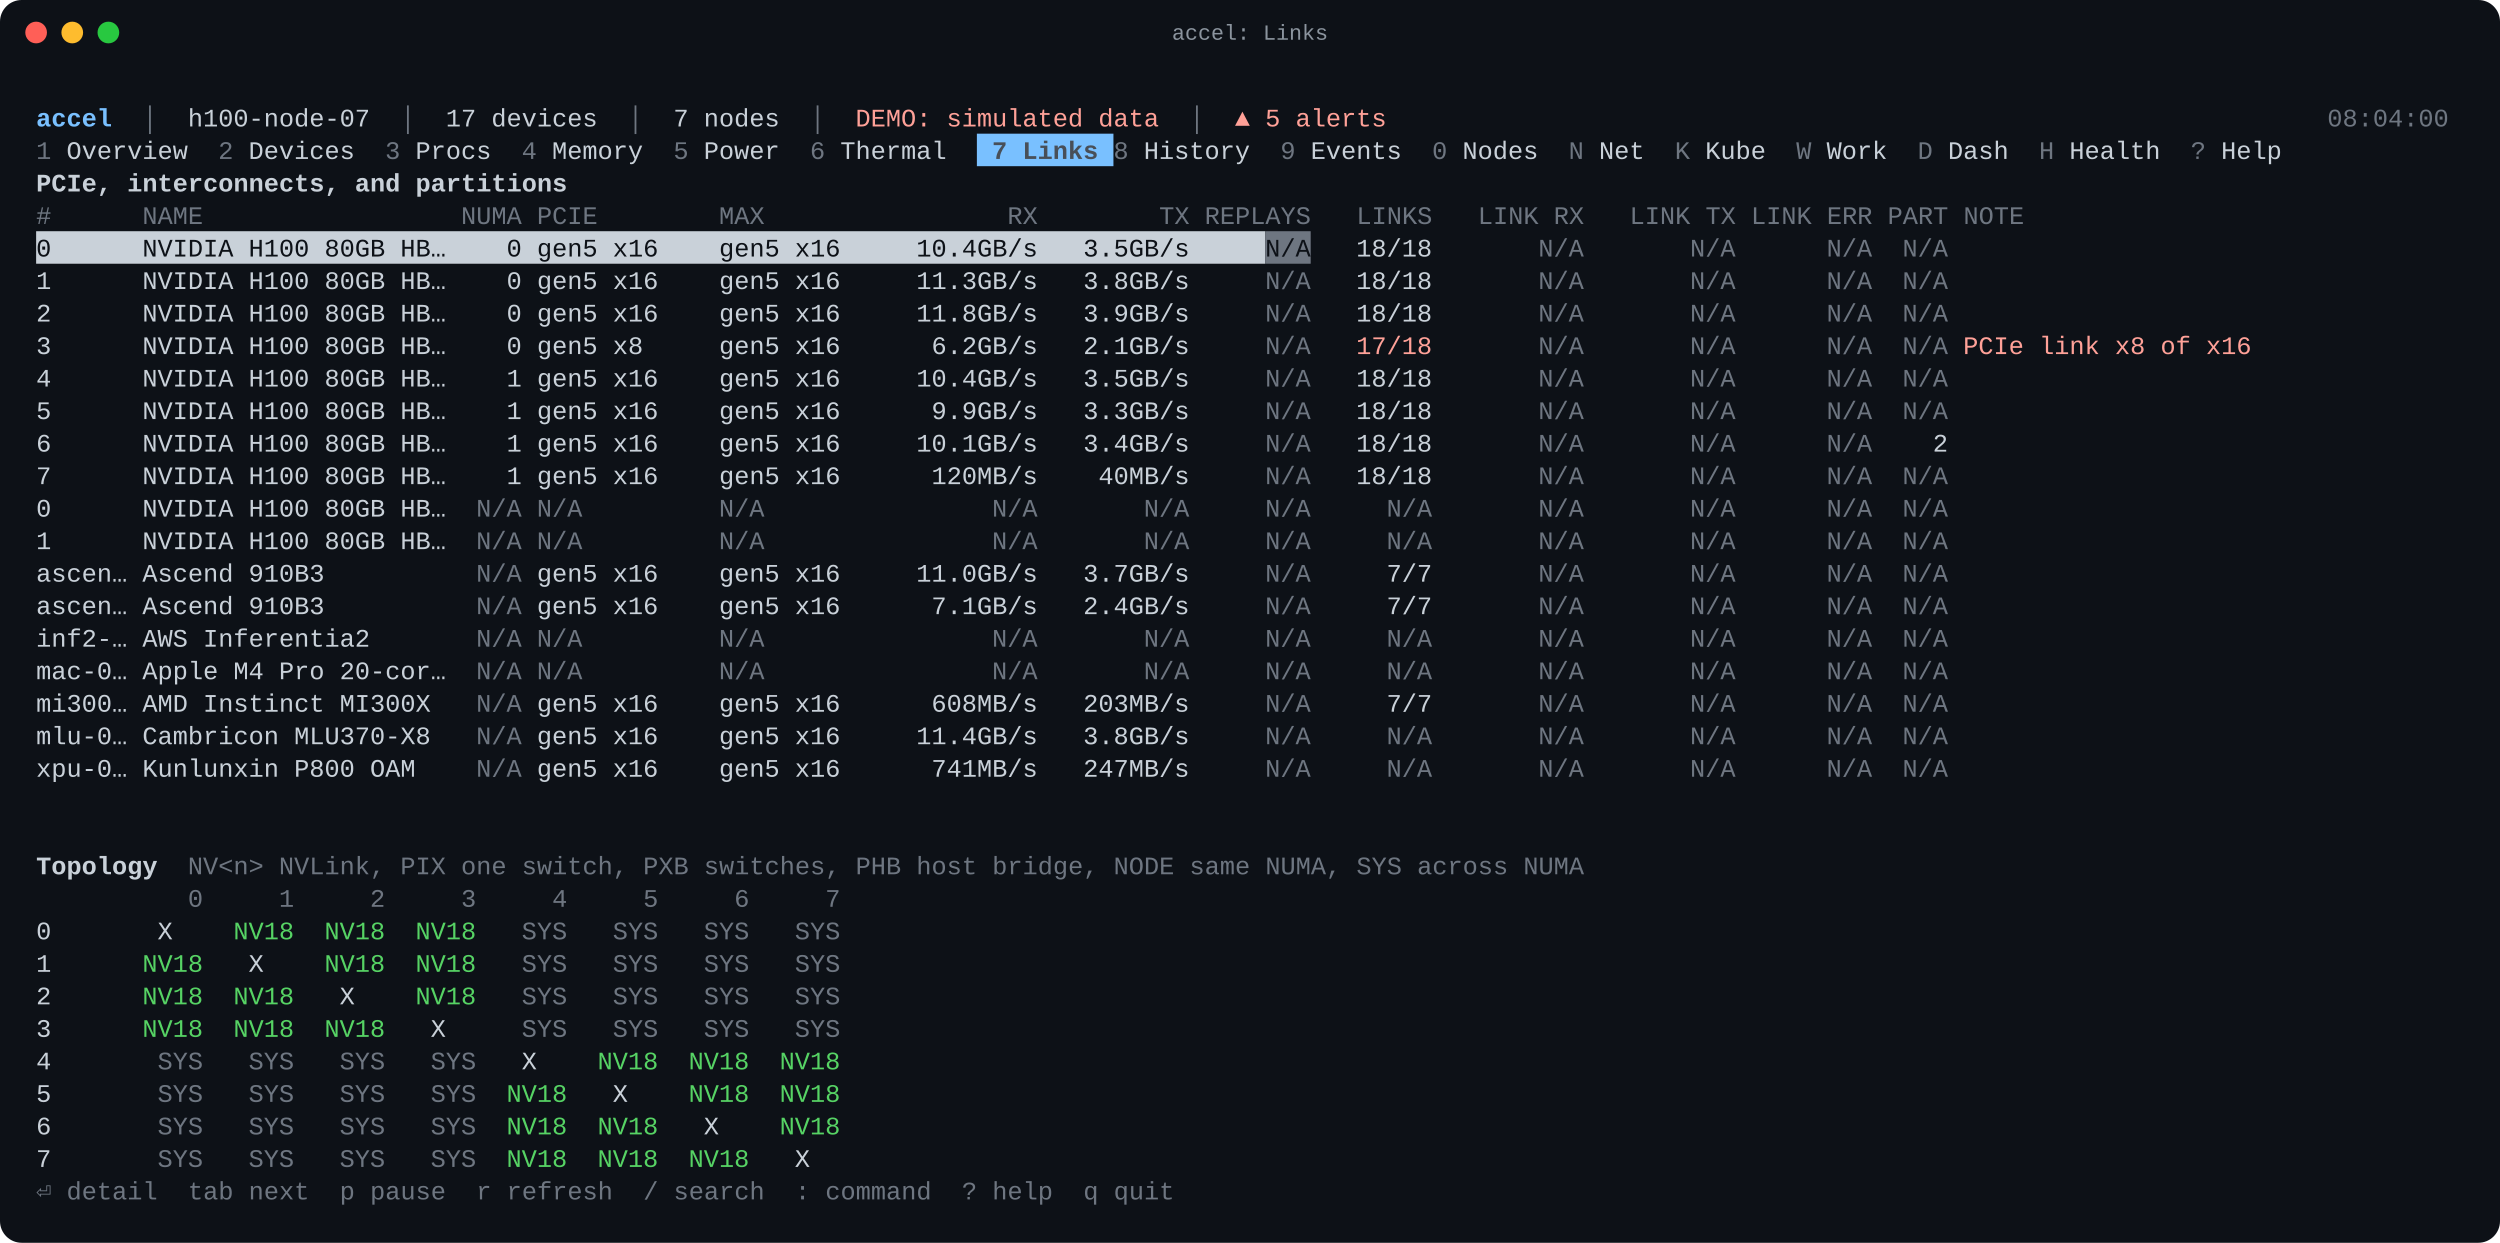
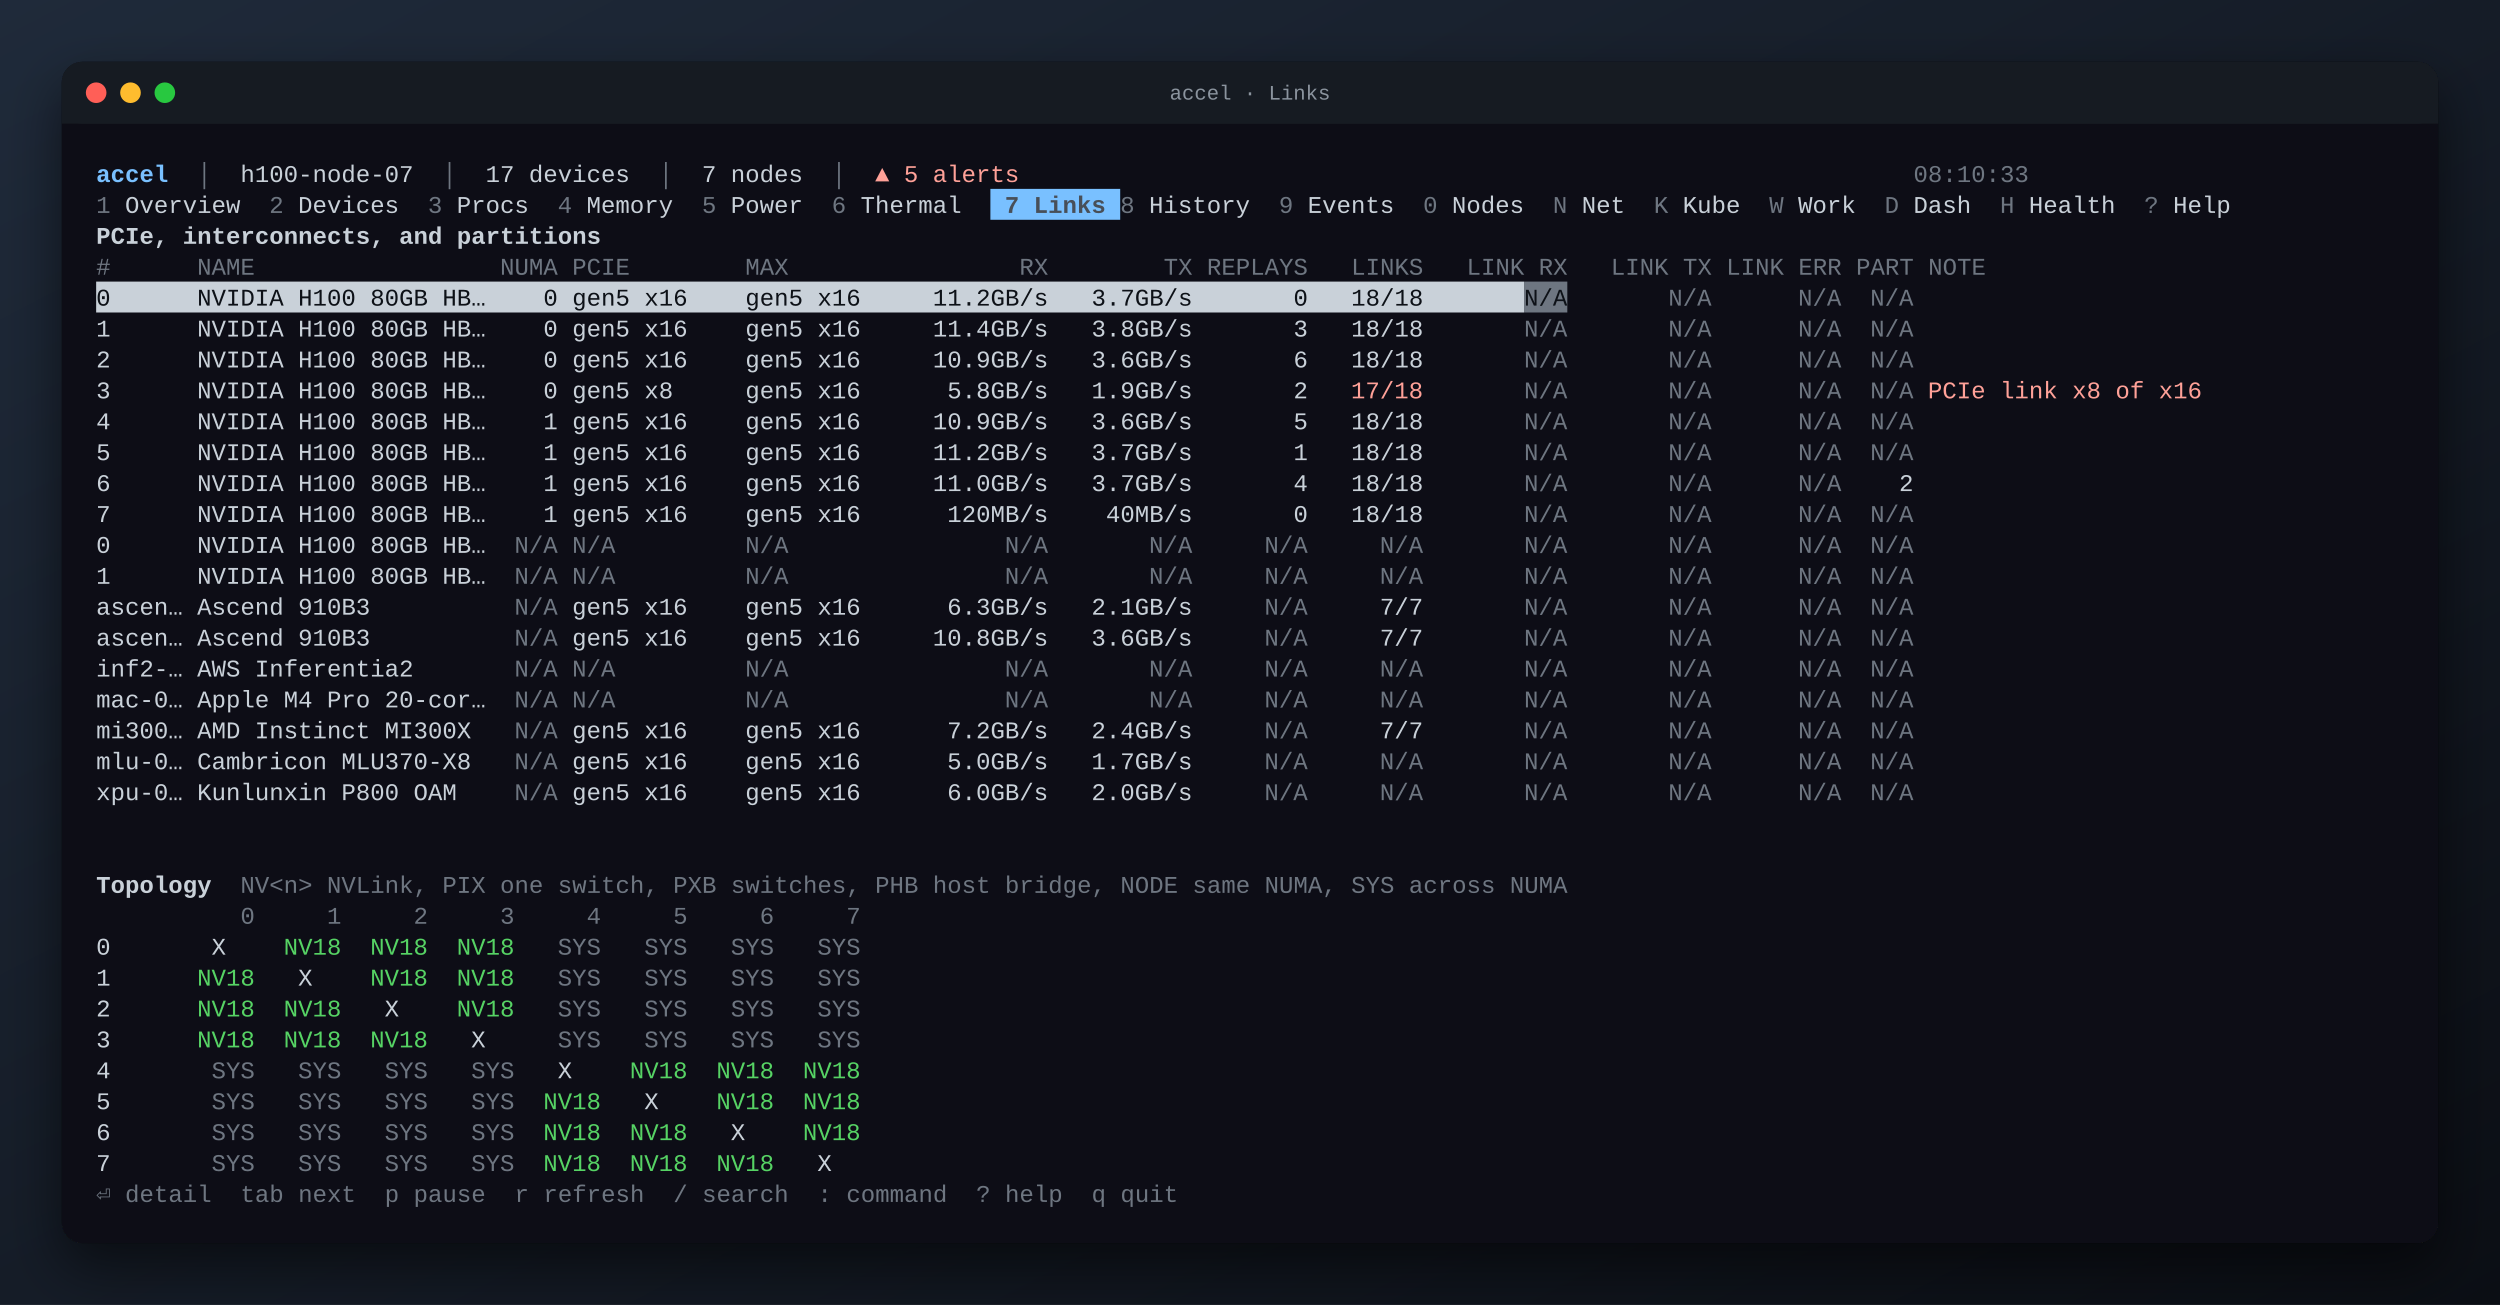
- <svg xmlns="http://www.w3.org/2000/svg" width="1384" height="688" viewBox="0 0 1384 688" font-family="JetBrains Mono, SFMono-Regular, Menlo, Consolas, Liberation Mono, monospace" font-size="14">
-   <rect width="100%" height="100%" rx="12" fill="#0d1117" />
-   <circle cx="20" cy="18" r="6" fill="#ff5f57" />
-   <circle cx="40" cy="18" r="6" fill="#febc2e" />
-   <circle cx="60" cy="18" r="6" fill="#28c840" />
-   <text x="50%" y="22" text-anchor="middle" fill="#8b949e" font-size="12">accel: Links</text>
-   <g xml:space="preserve">
+ <svg xmlns="http://www.w3.org/2000/svg" width="1456" height="760" viewBox="0 0 1456 760" font-family="JetBrains Mono, SFMono-Regular, Menlo, Consolas, Liberation Mono, monospace" font-size="14">
+   <defs>
+     <linearGradient id="desk" x1="0" y1="0" x2="1" y2="1">
+       <stop offset="0" stop-color="#1f2a3a" />
+       <stop offset="1" stop-color="#0b0e14" />
+     </linearGradient>
+     <filter id="shadow" x="-10%" y="-10%" width="120%" height="130%">
+       <feDropShadow dx="0" dy="14" stdDeviation="16" flood-color="#000" flood-opacity="0.55" />
+     </filter>
+   </defs>
+   <rect width="100%" height="100%" fill="url(#desk)" />
+   <rect x="36" y="36" width="1384" height="688" rx="12" fill="#0d1117" filter="url(#shadow)" />
+   <rect x="36" y="36" width="1384" height="36" rx="12" fill="#161b22" />
+   <rect x="36" y="60" width="1384" height="12" fill="#161b22" />
+   <circle cx="56" cy="54" r="6" fill="#ff5f57" />
+   <circle cx="76" cy="54" r="6" fill="#febc2e" />
+   <circle cx="96" cy="54" r="6" fill="#28c840" />
+   <text x="50%" y="58" text-anchor="middle" fill="#8b949e" font-size="12">accel · Links</text>
+   <g xml:space="preserve" transform="translate(36 36)">
    <text y="70.0" fill="#c9d1d9" xml:space="preserve" style="white-space:pre">
      <tspan x="20.0" fill="#79c0ff" font-weight="bold">accel</tspan>
      <tspan x="62.0" fill="#6e7681">  │  </tspan>
      <tspan x="104.0">h100-node-07</tspan>
      <tspan x="204.8" fill="#6e7681">  │  </tspan>
      <tspan x="246.8">17 devices</tspan>
      <tspan x="330.8" fill="#6e7681">  │  </tspan>
      <tspan x="372.8">7 nodes</tspan>
      <tspan x="431.6" fill="#6e7681">  │  </tspan>
-       <tspan x="473.6" fill="#ffa198">DEMO: simulated data</tspan>
-       <tspan x="641.6" fill="#6e7681">  │  </tspan>
-       <tspan x="683.6" fill="#ffa198">▲ 5 alerts</tspan>
-       <tspan x="1288.4" fill="#6e7681">08:04:00</tspan>
+       <tspan x="473.6" fill="#ffa198">▲ 5 alerts</tspan>
+       <tspan x="1078.4" fill="#6e7681">08:10:33                         </tspan>
    </text>
    <rect x="540.8" y="74.0" width="75.6" height="18.0" fill="#79c0ff" />
    <text y="88.0" fill="#c9d1d9" xml:space="preserve" style="white-space:pre">
      <tspan x="20.0" fill="#6e7681">1</tspan>
      <tspan x="28.4"> Overview  </tspan>
      <tspan x="120.8" fill="#6e7681">2</tspan>
      <tspan x="129.2"> Devices  </tspan>
      <tspan x="213.2" fill="#6e7681">3</tspan>
      <tspan x="221.6"> Procs  </tspan>
      <tspan x="288.8" fill="#6e7681">4</tspan>
      <tspan x="297.2"> Memory  </tspan>
      <tspan x="372.8" fill="#6e7681">5</tspan>
      <tspan x="381.2"> Power  </tspan>
      <tspan x="448.4" fill="#6e7681">6</tspan>
      <tspan x="456.8"> Thermal  </tspan>
      <tspan x="540.8" fill="#484f58" font-weight="bold"> 7 Links </tspan>
      <tspan x="616.4" fill="#6e7681">8</tspan>
      <tspan x="624.8"> History  </tspan>
      <tspan x="708.8" fill="#6e7681">9</tspan>
      <tspan x="717.2"> Events  </tspan>
      <tspan x="792.8" fill="#6e7681">0</tspan>
      <tspan x="801.2"> Nodes  </tspan>
      <tspan x="868.4" fill="#6e7681">N</tspan>
      <tspan x="876.8"> Net  </tspan>
      <tspan x="927.2" fill="#6e7681">K</tspan>
      <tspan x="935.6"> Kube  </tspan>
      <tspan x="994.4" fill="#6e7681">W</tspan>
      <tspan x="1002.8"> Work  </tspan>
      <tspan x="1061.6" fill="#6e7681">D</tspan>
      <tspan x="1070.0"> Dash  </tspan>
      <tspan x="1128.8" fill="#6e7681">H</tspan>
      <tspan x="1137.2"> Health  </tspan>
      <tspan x="1212.8" fill="#6e7681">?</tspan>
      <tspan x="1221.2"> Help  </tspan>
    </text>
    <text y="106.0" fill="#c9d1d9" xml:space="preserve" style="white-space:pre">
      <tspan x="20.0" font-weight="bold">PCIe, interconnects, and partitions</tspan>
    </text>
    <text y="124.0" fill="#c9d1d9" xml:space="preserve" style="white-space:pre">
      <tspan x="20.0" fill="#6e7681">#      NAME                 NUMA PCIE        MAX                RX        TX REPLAYS   LINKS   LINK RX   LINK TX LINK ERR PART NOTE                    </tspan>
    </text>
-     <rect x="20.0" y="128.0" width="680.4" height="18.0" fill="#c9d1d9" />
-     <rect x="700.4" y="128.0" width="25.2" height="18.0" fill="#6e7681" />
+     <rect x="20.0" y="128.0" width="831.6" height="18.0" fill="#c9d1d9" />
+     <rect x="851.6" y="128.0" width="25.2" height="18.0" fill="#6e7681" />
    <text y="142.0" fill="#c9d1d9" xml:space="preserve" style="white-space:pre">
-       <tspan x="20.0" fill="#0d1117">0      NVIDIA H100 80GB HB…    0 gen5 x16    gen5 x16     10.4GB/s   3.5GB/s     </tspan>
-       <tspan x="700.4" fill="#0d1117">N/A</tspan>
-       <tspan x="725.6">   18/18       </tspan>
-       <tspan x="851.6" fill="#6e7681">N/A</tspan>
+       <tspan x="20.0" fill="#0d1117">0      NVIDIA H100 80GB HB…    0 gen5 x16    gen5 x16     11.2GB/s   3.7GB/s       0   18/18       </tspan>
+       <tspan x="851.6" fill="#0d1117">N/A</tspan>
      <tspan x="935.6" fill="#6e7681">N/A</tspan>
      <tspan x="1011.2" fill="#6e7681">N/A</tspan>
      <tspan x="1053.2" fill="#6e7681">N/A</tspan>
    </text>
    <text y="160.0" fill="#c9d1d9" xml:space="preserve" style="white-space:pre">
-       <tspan x="20.0">1      NVIDIA H100 80GB HB…    0 gen5 x16    gen5 x16     11.3GB/s   3.8GB/s     </tspan>
-       <tspan x="700.4" fill="#6e7681">N/A</tspan>
-       <tspan x="725.6">   18/18       </tspan>
+       <tspan x="20.0">1      NVIDIA H100 80GB HB…    0 gen5 x16    gen5 x16     11.4GB/s   3.8GB/s       3   18/18       </tspan>
      <tspan x="851.6" fill="#6e7681">N/A</tspan>
      <tspan x="935.6" fill="#6e7681">N/A</tspan>
      <tspan x="1011.2" fill="#6e7681">N/A</tspan>
      <tspan x="1053.2" fill="#6e7681">N/A</tspan>
    </text>
    <text y="178.0" fill="#c9d1d9" xml:space="preserve" style="white-space:pre">
-       <tspan x="20.0">2      NVIDIA H100 80GB HB…    0 gen5 x16    gen5 x16     11.8GB/s   3.9GB/s     </tspan>
-       <tspan x="700.4" fill="#6e7681">N/A</tspan>
-       <tspan x="725.6">   18/18       </tspan>
+       <tspan x="20.0">2      NVIDIA H100 80GB HB…    0 gen5 x16    gen5 x16     10.9GB/s   3.6GB/s       6   18/18       </tspan>
      <tspan x="851.6" fill="#6e7681">N/A</tspan>
      <tspan x="935.6" fill="#6e7681">N/A</tspan>
      <tspan x="1011.2" fill="#6e7681">N/A</tspan>
      <tspan x="1053.2" fill="#6e7681">N/A</tspan>
    </text>
    <text y="196.0" fill="#c9d1d9" xml:space="preserve" style="white-space:pre">
-       <tspan x="20.0">3      NVIDIA H100 80GB HB…    0 gen5 x8     gen5 x16      6.2GB/s   2.1GB/s     </tspan>
-       <tspan x="700.4" fill="#6e7681">N/A</tspan>
+       <tspan x="20.0">3      NVIDIA H100 80GB HB…    0 gen5 x8     gen5 x16      5.8GB/s   1.9GB/s       2   </tspan>
      <tspan x="750.8" fill="#ffa198">17/18</tspan>
      <tspan x="851.6" fill="#6e7681">N/A</tspan>
      <tspan x="935.6" fill="#6e7681">N/A</tspan>
      <tspan x="1011.2" fill="#6e7681">N/A</tspan>
      <tspan x="1053.2" fill="#6e7681">N/A</tspan>
      <tspan x="1086.8" fill="#ffa198">PCIe link x8 of x16</tspan>
    </text>
    <text y="214.0" fill="#c9d1d9" xml:space="preserve" style="white-space:pre">
-       <tspan x="20.0">4      NVIDIA H100 80GB HB…    1 gen5 x16    gen5 x16     10.4GB/s   3.5GB/s     </tspan>
-       <tspan x="700.4" fill="#6e7681">N/A</tspan>
-       <tspan x="725.6">   18/18       </tspan>
+       <tspan x="20.0">4      NVIDIA H100 80GB HB…    1 gen5 x16    gen5 x16     10.9GB/s   3.6GB/s       5   18/18       </tspan>
      <tspan x="851.6" fill="#6e7681">N/A</tspan>
      <tspan x="935.6" fill="#6e7681">N/A</tspan>
      <tspan x="1011.2" fill="#6e7681">N/A</tspan>
      <tspan x="1053.2" fill="#6e7681">N/A</tspan>
    </text>
    <text y="232.0" fill="#c9d1d9" xml:space="preserve" style="white-space:pre">
-       <tspan x="20.0">5      NVIDIA H100 80GB HB…    1 gen5 x16    gen5 x16      9.9GB/s   3.3GB/s     </tspan>
-       <tspan x="700.4" fill="#6e7681">N/A</tspan>
-       <tspan x="725.6">   18/18       </tspan>
+       <tspan x="20.0">5      NVIDIA H100 80GB HB…    1 gen5 x16    gen5 x16     11.2GB/s   3.7GB/s       1   18/18       </tspan>
      <tspan x="851.6" fill="#6e7681">N/A</tspan>
      <tspan x="935.6" fill="#6e7681">N/A</tspan>
      <tspan x="1011.2" fill="#6e7681">N/A</tspan>
      <tspan x="1053.2" fill="#6e7681">N/A</tspan>
    </text>
    <text y="250.0" fill="#c9d1d9" xml:space="preserve" style="white-space:pre">
-       <tspan x="20.0">6      NVIDIA H100 80GB HB…    1 gen5 x16    gen5 x16     10.1GB/s   3.4GB/s     </tspan>
-       <tspan x="700.4" fill="#6e7681">N/A</tspan>
-       <tspan x="725.6">   18/18       </tspan>
+       <tspan x="20.0">6      NVIDIA H100 80GB HB…    1 gen5 x16    gen5 x16     11.0GB/s   3.7GB/s       4   18/18       </tspan>
      <tspan x="851.6" fill="#6e7681">N/A</tspan>
      <tspan x="935.6" fill="#6e7681">N/A</tspan>
      <tspan x="1011.2" fill="#6e7681">N/A</tspan>
      <tspan x="1036.4">    2                         </tspan>
    </text>
    <text y="268.0" fill="#c9d1d9" xml:space="preserve" style="white-space:pre">
-       <tspan x="20.0">7      NVIDIA H100 80GB HB…    1 gen5 x16    gen5 x16      120MB/s    40MB/s     </tspan>
-       <tspan x="700.4" fill="#6e7681">N/A</tspan>
-       <tspan x="725.6">   18/18       </tspan>
+       <tspan x="20.0">7      NVIDIA H100 80GB HB…    1 gen5 x16    gen5 x16      120MB/s    40MB/s       0   18/18       </tspan>
      <tspan x="851.6" fill="#6e7681">N/A</tspan>
      <tspan x="935.6" fill="#6e7681">N/A</tspan>
      <tspan x="1011.2" fill="#6e7681">N/A</tspan>
      <tspan x="1053.2" fill="#6e7681">N/A</tspan>
    </text>
    <text y="286.0" fill="#c9d1d9" xml:space="preserve" style="white-space:pre">
      <tspan x="20.0">0      NVIDIA H100 80GB HB…  </tspan>
      <tspan x="263.6" fill="#6e7681">N/A</tspan>
      <tspan x="297.2" fill="#6e7681">N/A</tspan>
      <tspan x="398.0" fill="#6e7681">N/A</tspan>
      <tspan x="549.2" fill="#6e7681">N/A</tspan>
      <tspan x="633.2" fill="#6e7681">N/A</tspan>
      <tspan x="700.4" fill="#6e7681">N/A</tspan>
      <tspan x="767.6" fill="#6e7681">N/A</tspan>
      <tspan x="851.6" fill="#6e7681">N/A</tspan>
      <tspan x="935.6" fill="#6e7681">N/A</tspan>
      <tspan x="1011.2" fill="#6e7681">N/A</tspan>
      <tspan x="1053.2" fill="#6e7681">N/A</tspan>
    </text>
    <text y="304.0" fill="#c9d1d9" xml:space="preserve" style="white-space:pre">
      <tspan x="20.0">1      NVIDIA H100 80GB HB…  </tspan>
      <tspan x="263.6" fill="#6e7681">N/A</tspan>
      <tspan x="297.2" fill="#6e7681">N/A</tspan>
      <tspan x="398.0" fill="#6e7681">N/A</tspan>
      <tspan x="549.2" fill="#6e7681">N/A</tspan>
      <tspan x="633.2" fill="#6e7681">N/A</tspan>
      <tspan x="700.4" fill="#6e7681">N/A</tspan>
      <tspan x="767.6" fill="#6e7681">N/A</tspan>
      <tspan x="851.6" fill="#6e7681">N/A</tspan>
      <tspan x="935.6" fill="#6e7681">N/A</tspan>
      <tspan x="1011.2" fill="#6e7681">N/A</tspan>
      <tspan x="1053.2" fill="#6e7681">N/A</tspan>
    </text>
    <text y="322.0" fill="#c9d1d9" xml:space="preserve" style="white-space:pre">
      <tspan x="20.0">ascen… Ascend 910B3          </tspan>
      <tspan x="263.6" fill="#6e7681">N/A</tspan>
-       <tspan x="288.8"> gen5 x16    gen5 x16     11.0GB/s   3.7GB/s     </tspan>
+       <tspan x="288.8"> gen5 x16    gen5 x16      6.3GB/s   2.1GB/s     </tspan>
      <tspan x="700.4" fill="#6e7681">N/A</tspan>
      <tspan x="725.6">     7/7       </tspan>
      <tspan x="851.6" fill="#6e7681">N/A</tspan>
      <tspan x="935.6" fill="#6e7681">N/A</tspan>
      <tspan x="1011.2" fill="#6e7681">N/A</tspan>
      <tspan x="1053.2" fill="#6e7681">N/A</tspan>
    </text>
    <text y="340.0" fill="#c9d1d9" xml:space="preserve" style="white-space:pre">
      <tspan x="20.0">ascen… Ascend 910B3          </tspan>
      <tspan x="263.6" fill="#6e7681">N/A</tspan>
-       <tspan x="288.8"> gen5 x16    gen5 x16      7.1GB/s   2.4GB/s     </tspan>
+       <tspan x="288.8"> gen5 x16    gen5 x16     10.8GB/s   3.6GB/s     </tspan>
      <tspan x="700.4" fill="#6e7681">N/A</tspan>
      <tspan x="725.6">     7/7       </tspan>
      <tspan x="851.6" fill="#6e7681">N/A</tspan>
      <tspan x="935.6" fill="#6e7681">N/A</tspan>
      <tspan x="1011.2" fill="#6e7681">N/A</tspan>
      <tspan x="1053.2" fill="#6e7681">N/A</tspan>
    </text>
    <text y="358.0" fill="#c9d1d9" xml:space="preserve" style="white-space:pre">
      <tspan x="20.0">inf2-… AWS Inferentia2       </tspan>
      <tspan x="263.6" fill="#6e7681">N/A</tspan>
      <tspan x="297.2" fill="#6e7681">N/A</tspan>
      <tspan x="398.0" fill="#6e7681">N/A</tspan>
      <tspan x="549.2" fill="#6e7681">N/A</tspan>
      <tspan x="633.2" fill="#6e7681">N/A</tspan>
      <tspan x="700.4" fill="#6e7681">N/A</tspan>
      <tspan x="767.6" fill="#6e7681">N/A</tspan>
      <tspan x="851.6" fill="#6e7681">N/A</tspan>
      <tspan x="935.6" fill="#6e7681">N/A</tspan>
      <tspan x="1011.2" fill="#6e7681">N/A</tspan>
      <tspan x="1053.2" fill="#6e7681">N/A</tspan>
    </text>
    <text y="376.0" fill="#c9d1d9" xml:space="preserve" style="white-space:pre">
      <tspan x="20.0">mac-0… Apple M4 Pro 20-cor…  </tspan>
      <tspan x="263.6" fill="#6e7681">N/A</tspan>
      <tspan x="297.2" fill="#6e7681">N/A</tspan>
      <tspan x="398.0" fill="#6e7681">N/A</tspan>
      <tspan x="549.2" fill="#6e7681">N/A</tspan>
      <tspan x="633.2" fill="#6e7681">N/A</tspan>
      <tspan x="700.4" fill="#6e7681">N/A</tspan>
      <tspan x="767.6" fill="#6e7681">N/A</tspan>
      <tspan x="851.6" fill="#6e7681">N/A</tspan>
      <tspan x="935.6" fill="#6e7681">N/A</tspan>
      <tspan x="1011.2" fill="#6e7681">N/A</tspan>
      <tspan x="1053.2" fill="#6e7681">N/A</tspan>
    </text>
    <text y="394.0" fill="#c9d1d9" xml:space="preserve" style="white-space:pre">
      <tspan x="20.0">mi300… AMD Instinct MI300X   </tspan>
      <tspan x="263.6" fill="#6e7681">N/A</tspan>
-       <tspan x="288.8"> gen5 x16    gen5 x16      608MB/s   203MB/s     </tspan>
+       <tspan x="288.8"> gen5 x16    gen5 x16      7.2GB/s   2.4GB/s     </tspan>
      <tspan x="700.4" fill="#6e7681">N/A</tspan>
      <tspan x="725.6">     7/7       </tspan>
      <tspan x="851.6" fill="#6e7681">N/A</tspan>
      <tspan x="935.6" fill="#6e7681">N/A</tspan>
      <tspan x="1011.2" fill="#6e7681">N/A</tspan>
      <tspan x="1053.2" fill="#6e7681">N/A</tspan>
    </text>
    <text y="412.0" fill="#c9d1d9" xml:space="preserve" style="white-space:pre">
      <tspan x="20.0">mlu-0… Cambricon MLU370-X8   </tspan>
      <tspan x="263.6" fill="#6e7681">N/A</tspan>
-       <tspan x="288.8"> gen5 x16    gen5 x16     11.4GB/s   3.8GB/s     </tspan>
+       <tspan x="288.8"> gen5 x16    gen5 x16      5.0GB/s   1.7GB/s     </tspan>
      <tspan x="700.4" fill="#6e7681">N/A</tspan>
      <tspan x="767.6" fill="#6e7681">N/A</tspan>
      <tspan x="851.6" fill="#6e7681">N/A</tspan>
      <tspan x="935.6" fill="#6e7681">N/A</tspan>
      <tspan x="1011.2" fill="#6e7681">N/A</tspan>
      <tspan x="1053.2" fill="#6e7681">N/A</tspan>
    </text>
    <text y="430.0" fill="#c9d1d9" xml:space="preserve" style="white-space:pre">
      <tspan x="20.0">xpu-0… Kunlunxin P800 OAM    </tspan>
      <tspan x="263.6" fill="#6e7681">N/A</tspan>
-       <tspan x="288.8"> gen5 x16    gen5 x16      741MB/s   247MB/s     </tspan>
+       <tspan x="288.8"> gen5 x16    gen5 x16      6.0GB/s   2.0GB/s     </tspan>
      <tspan x="700.4" fill="#6e7681">N/A</tspan>
      <tspan x="767.6" fill="#6e7681">N/A</tspan>
      <tspan x="851.6" fill="#6e7681">N/A</tspan>
      <tspan x="935.6" fill="#6e7681">N/A</tspan>
      <tspan x="1011.2" fill="#6e7681">N/A</tspan>
      <tspan x="1053.2" fill="#6e7681">N/A</tspan>
    </text>
    <text y="484.0" fill="#c9d1d9" xml:space="preserve" style="white-space:pre">
      <tspan x="20.0" font-weight="bold">Topology</tspan>
      <tspan x="87.2" fill="#6e7681">  NV&lt;n&gt; NVLink, PIX one switch, PXB switches, PHB host bridge, NODE same NUMA, SYS across NUMA</tspan>
    </text>
    <text y="502.0" fill="#c9d1d9" xml:space="preserve" style="white-space:pre">
      <tspan x="20.0" fill="#6e7681">          0     1     2     3     4     5     6     7 </tspan>
    </text>
    <text y="520.0" fill="#c9d1d9" xml:space="preserve" style="white-space:pre">
      <tspan x="20.0">0       X   </tspan>
      <tspan x="120.8" fill="#56d364"> NV18</tspan>
      <tspan x="171.2" fill="#56d364"> NV18</tspan>
      <tspan x="221.6" fill="#56d364"> NV18</tspan>
      <tspan x="272.0" fill="#6e7681">  SYS</tspan>
      <tspan x="322.4" fill="#6e7681">  SYS</tspan>
      <tspan x="372.8" fill="#6e7681">  SYS</tspan>
      <tspan x="423.2" fill="#6e7681">  SYS</tspan>
    </text>
    <text y="538.0" fill="#c9d1d9" xml:space="preserve" style="white-space:pre">
      <tspan x="20.0">1     </tspan>
      <tspan x="70.4" fill="#56d364"> NV18</tspan>
      <tspan x="112.4">   X   </tspan>
      <tspan x="171.2" fill="#56d364"> NV18</tspan>
      <tspan x="221.6" fill="#56d364"> NV18</tspan>
      <tspan x="272.0" fill="#6e7681">  SYS</tspan>
      <tspan x="322.4" fill="#6e7681">  SYS</tspan>
      <tspan x="372.8" fill="#6e7681">  SYS</tspan>
      <tspan x="423.2" fill="#6e7681">  SYS</tspan>
    </text>
    <text y="556.0" fill="#c9d1d9" xml:space="preserve" style="white-space:pre">
      <tspan x="20.0">2     </tspan>
      <tspan x="70.4" fill="#56d364"> NV18</tspan>
      <tspan x="120.8" fill="#56d364"> NV18</tspan>
      <tspan x="162.8">   X   </tspan>
      <tspan x="221.6" fill="#56d364"> NV18</tspan>
      <tspan x="272.0" fill="#6e7681">  SYS</tspan>
      <tspan x="322.4" fill="#6e7681">  SYS</tspan>
      <tspan x="372.8" fill="#6e7681">  SYS</tspan>
      <tspan x="423.2" fill="#6e7681">  SYS</tspan>
    </text>
    <text y="574.0" fill="#c9d1d9" xml:space="preserve" style="white-space:pre">
      <tspan x="20.0">3     </tspan>
      <tspan x="70.4" fill="#56d364"> NV18</tspan>
      <tspan x="120.8" fill="#56d364"> NV18</tspan>
      <tspan x="171.2" fill="#56d364"> NV18</tspan>
      <tspan x="213.2">   X   </tspan>
      <tspan x="272.0" fill="#6e7681">  SYS</tspan>
      <tspan x="322.4" fill="#6e7681">  SYS</tspan>
      <tspan x="372.8" fill="#6e7681">  SYS</tspan>
      <tspan x="423.2" fill="#6e7681">  SYS</tspan>
    </text>
    <text y="592.0" fill="#c9d1d9" xml:space="preserve" style="white-space:pre">
      <tspan x="20.0">4     </tspan>
      <tspan x="70.4" fill="#6e7681">  SYS</tspan>
      <tspan x="120.8" fill="#6e7681">  SYS</tspan>
      <tspan x="171.2" fill="#6e7681">  SYS</tspan>
      <tspan x="221.6" fill="#6e7681">  SYS</tspan>
      <tspan x="263.6">   X   </tspan>
      <tspan x="322.4" fill="#56d364"> NV18</tspan>
      <tspan x="372.8" fill="#56d364"> NV18</tspan>
      <tspan x="423.2" fill="#56d364"> NV18</tspan>
    </text>
    <text y="610.0" fill="#c9d1d9" xml:space="preserve" style="white-space:pre">
      <tspan x="20.0">5     </tspan>
      <tspan x="70.4" fill="#6e7681">  SYS</tspan>
      <tspan x="120.8" fill="#6e7681">  SYS</tspan>
      <tspan x="171.2" fill="#6e7681">  SYS</tspan>
      <tspan x="221.6" fill="#6e7681">  SYS</tspan>
      <tspan x="272.0" fill="#56d364"> NV18</tspan>
      <tspan x="314.0">   X   </tspan>
      <tspan x="372.8" fill="#56d364"> NV18</tspan>
      <tspan x="423.2" fill="#56d364"> NV18</tspan>
    </text>
    <text y="628.0" fill="#c9d1d9" xml:space="preserve" style="white-space:pre">
      <tspan x="20.0">6     </tspan>
      <tspan x="70.4" fill="#6e7681">  SYS</tspan>
      <tspan x="120.8" fill="#6e7681">  SYS</tspan>
      <tspan x="171.2" fill="#6e7681">  SYS</tspan>
      <tspan x="221.6" fill="#6e7681">  SYS</tspan>
      <tspan x="272.0" fill="#56d364"> NV18</tspan>
      <tspan x="322.4" fill="#56d364"> NV18</tspan>
      <tspan x="364.4">   X   </tspan>
      <tspan x="423.2" fill="#56d364"> NV18</tspan>
    </text>
    <text y="646.0" fill="#c9d1d9" xml:space="preserve" style="white-space:pre">
      <tspan x="20.0">7     </tspan>
      <tspan x="70.4" fill="#6e7681">  SYS</tspan>
      <tspan x="120.8" fill="#6e7681">  SYS</tspan>
      <tspan x="171.2" fill="#6e7681">  SYS</tspan>
      <tspan x="221.6" fill="#6e7681">  SYS</tspan>
      <tspan x="272.0" fill="#56d364"> NV18</tspan>
      <tspan x="322.4" fill="#56d364"> NV18</tspan>
      <tspan x="372.8" fill="#56d364"> NV18</tspan>
      <tspan x="414.8">   X   </tspan>
    </text>
    <text y="664.0" fill="#c9d1d9" xml:space="preserve" style="white-space:pre">
      <tspan x="20.0" fill="#6e7681">⏎ detail  tab next  p pause  r refresh  / search  : command  ? help  q quit</tspan>
    </text>
  </g>
</svg>
